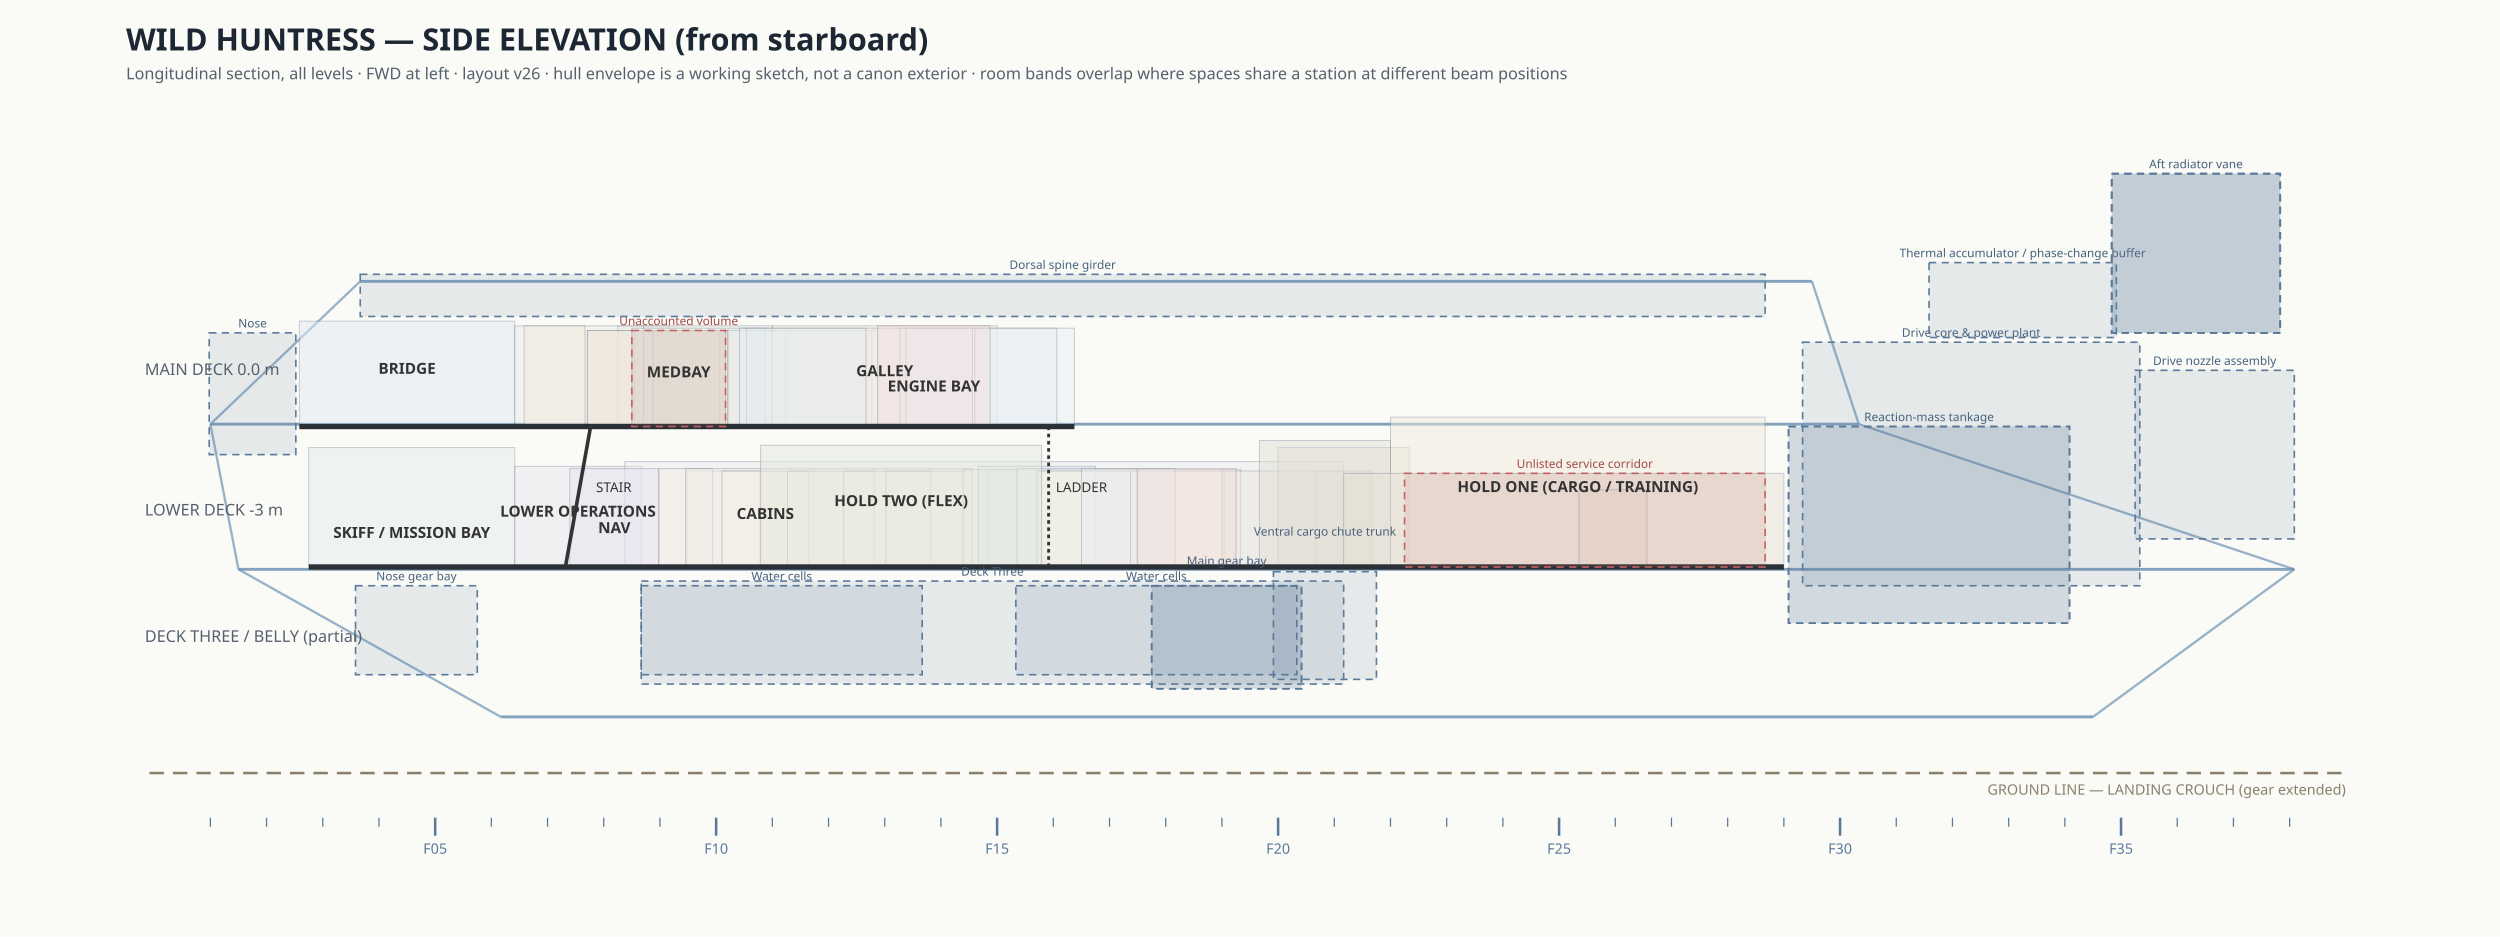
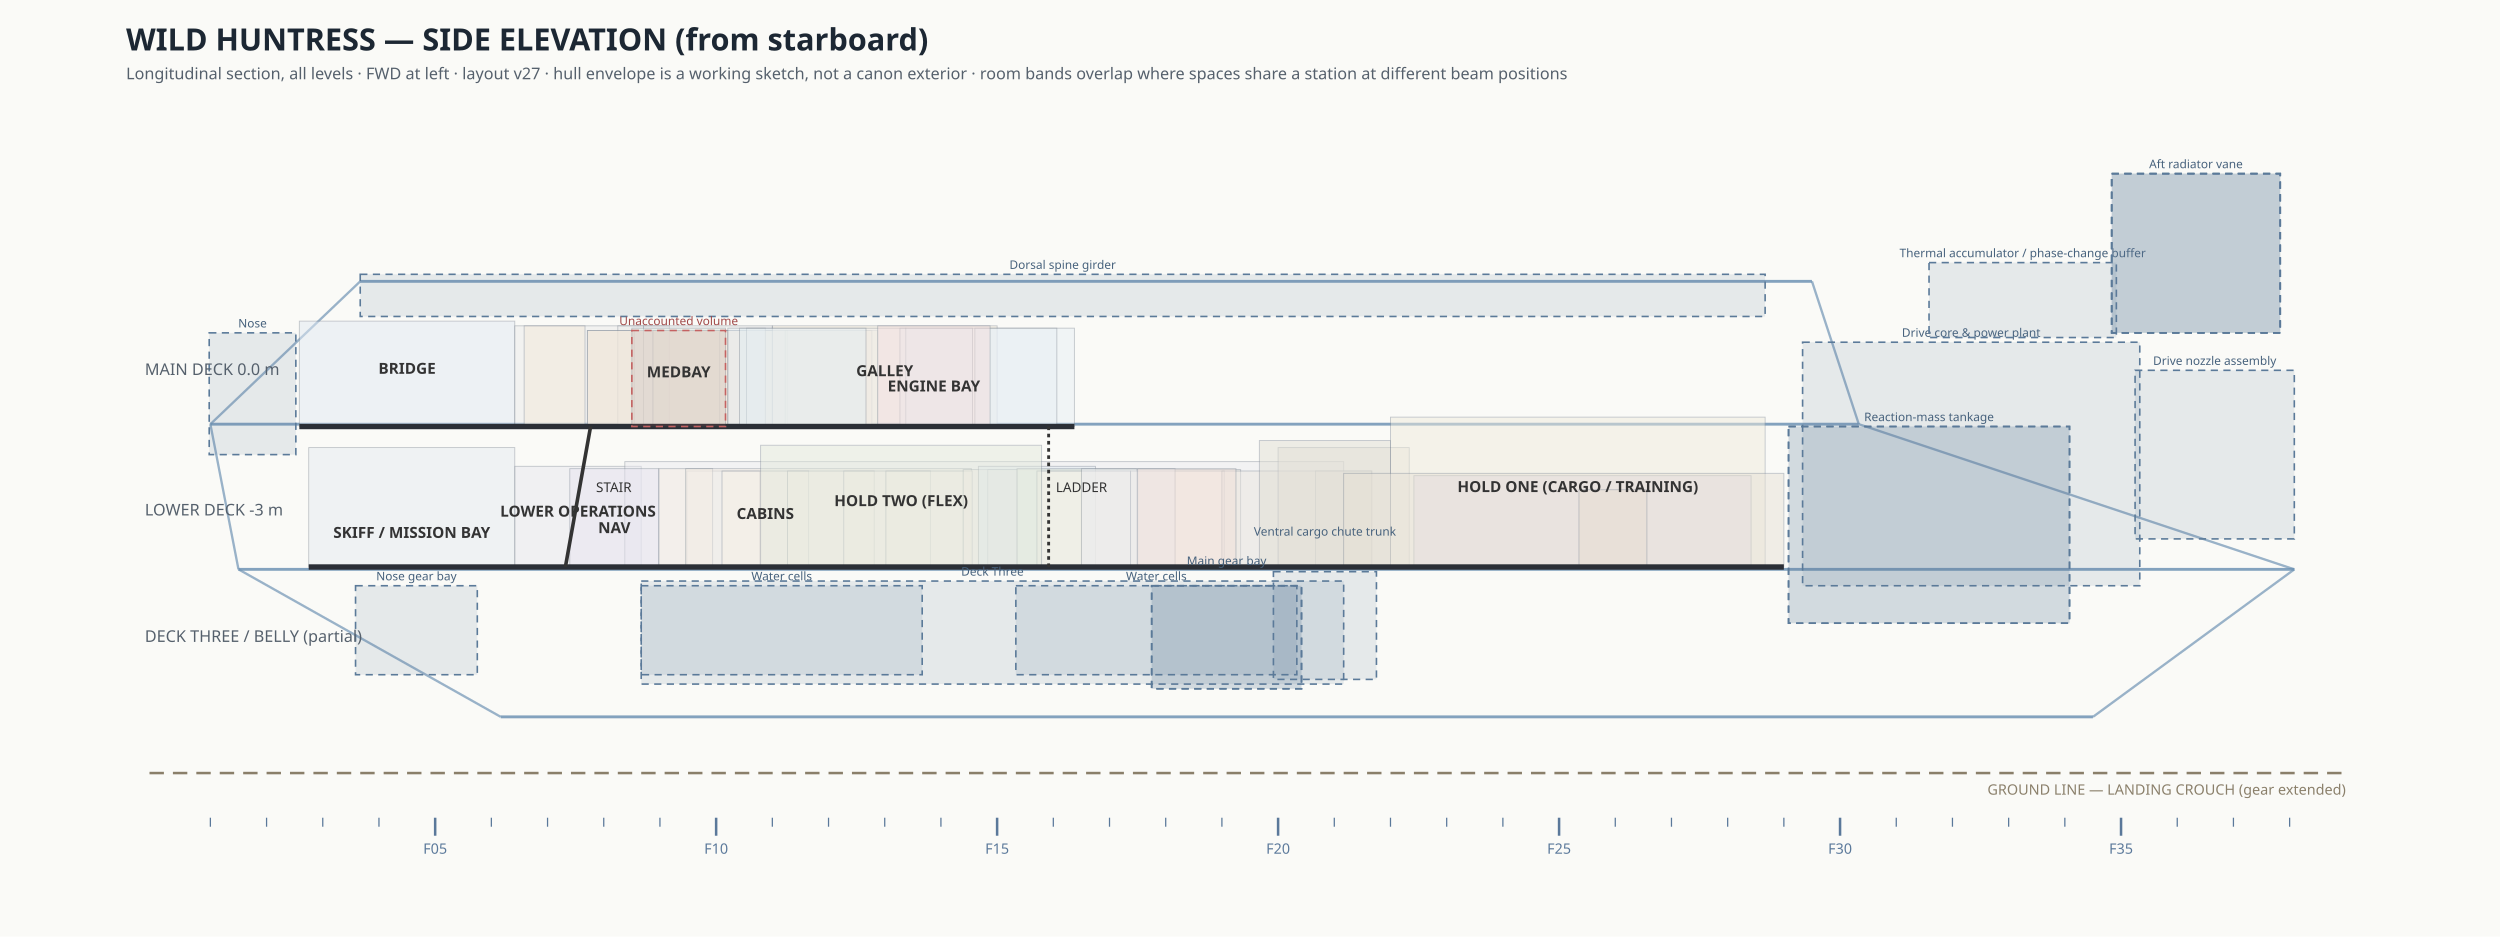
<svg xmlns="http://www.w3.org/2000/svg" width="1388" height="520" viewBox="0 0 1388 520">
  <rect width="1388" height="520" fill="#fafaf7" />
  <text x="70" y="28" font-size="17" font-weight="700" fill="#1c2733" font-family="sans-serif">WILD HUNTRESS — SIDE ELEVATION (from starboard)</text>
-   <text x="70" y="44" font-size="9" fill="#55606c" font-family="sans-serif">Longitudinal section, all levels · FWD at left · layout v26 · hull envelope is a working sketch, not a canon exterior · room bands overlap where spaces share a station at different beam positions</text>
+   <text x="70" y="44" font-size="9" fill="#55606c" font-family="sans-serif">Longitudinal section, all levels · FWD at left · layout v27 · hull envelope is a working sketch, not a canon exterior · room bands overlap where spaces share a station at different beam positions</text>
  <line x1="83" y1="429.2" x2="1305" y2="429.2" stroke="#8a7f6a" stroke-width="1.4" stroke-dasharray="8 5" />
  <text x="1302.4" y="441.2" font-size="8" fill="#8a7f6a" text-anchor="end" font-family="sans-serif">GROUND LINE — LANDING CROUCH (gear extended)</text>
  <line x1="278" y1="398" x2="1162" y2="398" stroke="#6f93b4" stroke-width="1.6" opacity="0.85" />
  <line x1="132.4" y1="316.1" x2="1273.8" y2="316.1" stroke="#6f93b4" stroke-width="1.6" opacity="0.85" />
  <line x1="116.8" y1="235.5" x2="1032" y2="235.5" stroke="#6f93b4" stroke-width="1.6" opacity="0.85" />
  <line x1="200" y1="156.2" x2="1006" y2="156.2" stroke="#6f93b4" stroke-width="1.6" opacity="0.85" />
  <line x1="278" y1="398" x2="132.4" y2="316.1" stroke="#6f93b4" stroke-width="1.3" opacity="0.7" />
  <line x1="1162" y1="398" x2="1273.8" y2="316.1" stroke="#6f93b4" stroke-width="1.3" opacity="0.7" />
  <line x1="132.4" y1="316.1" x2="116.8" y2="235.5" stroke="#6f93b4" stroke-width="1.3" opacity="0.7" />
  <line x1="1273.8" y1="316.1" x2="1032" y2="235.5" stroke="#6f93b4" stroke-width="1.3" opacity="0.7" />
  <line x1="116.8" y1="235.5" x2="200" y2="156.2" stroke="#6f93b4" stroke-width="1.3" opacity="0.7" />
  <line x1="1032" y1="235.5" x2="1006" y2="156.2" stroke="#6f93b4" stroke-width="1.3" opacity="0.7" />
  <rect x="166.2" y="178.3" width="119.6" height="58.5" fill="#dfe8f2" opacity="0.5" stroke="#88919c" stroke-width="0.5" />
  <rect x="285.8" y="180.9" width="71.5" height="55.9" fill="#e9e9e9" opacity="0.5" stroke="#88919c" stroke-width="0.5" />
  <rect x="343" y="180.9" width="28.6" height="55.9" fill="#e9e9e9" opacity="0.5" stroke="#88919c" stroke-width="0.5" />
  <rect x="357.3" y="180.9" width="71.5" height="55.9" fill="#e9e9e9" opacity="0.5" stroke="#88919c" stroke-width="0.5" />
  <rect x="326.1" y="183.5" width="26" height="53.3" fill="#efe6da" opacity="0.5" stroke="#88919c" stroke-width="0.5" />
  <rect x="326.1" y="183.5" width="161.2" height="53.3" fill="#efe6da" opacity="0.5" stroke="#88919c" stroke-width="0.5" />
  <rect x="399.55" y="183.5" width="37.7" height="53.3" fill="#efe6da" opacity="0.5" stroke="#88919c" stroke-width="0.5" />
  <rect x="362.5" y="183.5" width="41.6" height="53.3" fill="#efe6da" opacity="0.5" stroke="#88919c" stroke-width="0.5" />
  <rect x="435.95" y="183.5" width="48.1" height="53.3" fill="#efe6da" opacity="0.5" stroke="#88919c" stroke-width="0.5" />
  <rect x="291" y="180.9" width="33.8" height="55.9" fill="#f2e7d8" opacity="0.5" stroke="#88919c" stroke-width="0.5" />
  <rect x="428.8" y="180.9" width="124.8" height="55.9" fill="#f6ecd9" opacity="0.5" stroke="#88919c" stroke-width="0.5" />
  <rect x="404.1" y="182.2" width="20.8" height="54.6" fill="#e6eef4" opacity="0.5" stroke="#88919c" stroke-width="0.5" />
  <rect x="414.5" y="182.2" width="88.4" height="54.6" fill="#ececec" opacity="0.5" stroke="#88919c" stroke-width="0.5" />
  <rect x="502.9" y="182.2" width="93.6" height="54.6" fill="#e6eef4" opacity="0.5" stroke="#88919c" stroke-width="0.5" />
  <rect x="499.65" y="182.2" width="40.3" height="54.6" fill="#e6eef4" opacity="0.5" stroke="#88919c" stroke-width="0.5" />
  <rect x="541.25" y="182.2" width="45.5" height="54.6" fill="#e6eef4" opacity="0.5" stroke="#88919c" stroke-width="0.5" />
  <rect x="410.6" y="182.2" width="70.2" height="54.6" fill="#e2eef2" opacity="0.5" stroke="#88919c" stroke-width="0.5" />
  <rect x="487.3" y="180.9" width="62.4" height="55.9" fill="#f2dede" opacity="0.5" stroke="#88919c" stroke-width="0.5" />
  <rect x="350.8" y="182.2" width="52" height="54.6" fill="#e0f0e6" opacity="0.5" stroke="#88919c" stroke-width="0.5" />
  <rect x="285.8" y="258.9" width="70.2" height="55.9" fill="#e6e6ee" opacity="0.5" stroke="#88919c" stroke-width="0.5" />
  <rect x="171.4" y="248.5" width="114.4" height="66.3" fill="#e4eaf0" opacity="0.5" stroke="#88919c" stroke-width="0.5" />
  <rect x="346.9" y="256.3" width="399.1" height="58.5" fill="#e9e9ef" opacity="0.5" stroke="#88919c" stroke-width="0.5" />
  <rect x="381.35" y="261.5" width="40.3" height="53.3" fill="#e6eef4" opacity="0.5" stroke="#88919c" stroke-width="0.5" />
  <rect x="365.75" y="260.2" width="29.9" height="54.6" fill="#f3ece4" opacity="0.5" stroke="#88919c" stroke-width="0.5" />
  <rect x="380.7" y="260.2" width="158.6" height="54.6" fill="#f3ece4" opacity="0.5" stroke="#88919c" stroke-width="0.5" />
  <rect x="316.35" y="260.2" width="49.4" height="54.6" fill="#e8e4f0" opacity="0.5" stroke="#88919c" stroke-width="0.5" />
  <rect x="400.85" y="261.5" width="48.1" height="53.3" fill="#f6efe6" opacity="0.5" stroke="#88919c" stroke-width="0.5" />
  <rect x="437.25" y="261.5" width="48.1" height="53.3" fill="#f6efe6" opacity="0.5" stroke="#88919c" stroke-width="0.5" />
  <rect x="468.45" y="261.5" width="48.1" height="53.3" fill="#f6efe6" opacity="0.5" stroke="#88919c" stroke-width="0.5" />
  <rect x="491.85" y="261.5" width="48.1" height="53.3" fill="#f6efe6" opacity="0.5" stroke="#88919c" stroke-width="0.5" />
  <rect x="534.75" y="260.72" width="29.9" height="54.08" fill="#f3ece4" opacity="0.5" stroke="#88919c" stroke-width="0.5" />
  <rect x="548.4" y="260.72" width="140.4" height="54.08" fill="#f3ece4" opacity="0.5" stroke="#88919c" stroke-width="0.5" />
  <rect x="543.2" y="258.9" width="65" height="55.9" fill="#dfeaf2" opacity="0.5" stroke="#88919c" stroke-width="0.5" />
  <rect x="564.65" y="260.2" width="66.3" height="54.6" fill="#e8f0e2" opacity="0.5" stroke="#88919c" stroke-width="0.5" />
  <rect x="575.7" y="261.5" width="52" height="53.3" fill="#f6efe6" opacity="0.5" stroke="#88919c" stroke-width="0.5" />
  <rect x="627.7" y="261.5" width="52" height="53.3" fill="#f6efe6" opacity="0.5" stroke="#88919c" stroke-width="0.5" />
  <rect x="678.4" y="261.5" width="83.2" height="53.3" fill="#eae6e0" opacity="0.5" stroke="#88919c" stroke-width="0.5" />
  <rect x="730.4" y="261.5" width="31.2" height="53.3" fill="#eae6e0" opacity="0.5" stroke="#88919c" stroke-width="0.5" />
  <rect x="422.3" y="247.2" width="156" height="67.6" fill="#e2e8dc" opacity="0.5" stroke="#88919c" stroke-width="0.5" />
  <rect x="600.4" y="260.2" width="52" height="54.6" fill="#e9e9ef" opacity="0.5" stroke="#88919c" stroke-width="0.5" />
  <rect x="631.6" y="260.2" width="54.6" height="54.6" fill="#efe0da" opacity="0.5" stroke="#88919c" stroke-width="0.5" />
  <rect x="709.6" y="248.5" width="72.8" height="66.3" fill="#e6e2da" opacity="0.5" stroke="#88919c" stroke-width="0.5" />
  <rect x="699.2" y="244.6" width="72.8" height="70.2" fill="#e0ddd4" opacity="0.5" stroke="#88919c" stroke-width="0.5" />
  <rect x="772" y="231.6" width="208" height="83.2" fill="#eee9db" opacity="0.5" stroke="#88919c" stroke-width="0.5" />
+   <rect x="785" y="264.1" width="187.2" height="50.7" fill="#e3dcea" opacity="0.5" stroke="#88919c" stroke-width="0.5" />
  <rect x="746" y="262.8" width="244.4" height="52" fill="#e6e0d6" opacity="0.5" stroke="#88919c" stroke-width="0.5" />
  <rect x="876.65" y="271.9" width="37.7" height="42.9" fill="#e8ddd2" opacity="0.5" stroke="#88919c" stroke-width="0.5" />
  <line x1="166.2" y1="236.8" x2="596.5" y2="236.8" stroke="#2b2f36" stroke-width="3" />
  <line x1="171.4" y1="314.8" x2="990.4" y2="314.8" stroke="#2b2f36" stroke-width="3" />
  <rect x="116.15" y="184.8" width="48.1" height="67.6" fill="#5b7a9922" stroke="#5b7a99" stroke-width="0.9" stroke-dasharray="4 3" />
  <text x="140.2" y="181.8" font-size="6.6" fill="#46617c" text-anchor="middle" font-family="sans-serif">Nose</text>
  <rect x="200" y="152.3" width="780" height="23.4" fill="#5b7a9922" stroke="#5b7a99" stroke-width="0.9" stroke-dasharray="4 3" />
  <text x="590" y="149.3" font-size="6.6" fill="#46617c" text-anchor="middle" font-family="sans-serif">Dorsal spine girder</text>
  <rect x="356" y="325.2" width="156" height="49.4" fill="#5b7a9922" stroke="#5b7a99" stroke-width="0.9" stroke-dasharray="4 3" />
  <text x="434" y="322.2" font-size="6.6" fill="#46617c" text-anchor="middle" font-family="sans-serif">Water cells</text>
  <rect x="564" y="325.2" width="156" height="49.4" fill="#5b7a9922" stroke="#5b7a99" stroke-width="0.9" stroke-dasharray="4 3" />
  <text x="642" y="322.2" font-size="6.6" fill="#46617c" text-anchor="middle" font-family="sans-serif">Water cells</text>
  <rect x="356" y="322.6" width="390" height="57.2" fill="#5b7a9922" stroke="#5b7a99" stroke-width="0.9" stroke-dasharray="4 3" />
  <text x="551" y="319.6" font-size="6.6" fill="#46617c" text-anchor="middle" font-family="sans-serif">Deck Three</text>
  <rect x="197.4" y="325.2" width="67.6" height="49.4" fill="#5b7a9922" stroke="#5b7a99" stroke-width="0.9" stroke-dasharray="4 3" />
  <text x="231.2" y="322.2" font-size="6.6" fill="#46617c" text-anchor="middle" font-family="sans-serif">Nose gear bay</text>
  <rect x="639.4" y="325.2" width="83.2" height="57.2" fill="#5b7a9922" stroke="#5b7a99" stroke-width="0.9" stroke-dasharray="4 3" />
  <text x="681" y="313.7" font-size="6.6" fill="#46617c" text-anchor="middle" font-family="sans-serif">Main gear bay</text>
  <rect x="639.4" y="325.2" width="83.2" height="57.2" fill="#5b7a9922" stroke="#5b7a99" stroke-width="0.9" stroke-dasharray="4 3" />
  <rect x="707" y="317.4" width="57.2" height="59.8" fill="#5b7a9922" stroke="#5b7a99" stroke-width="0.9" stroke-dasharray="4 3" />
  <text x="735.6" y="297.4" font-size="6.6" fill="#46617c" text-anchor="middle" font-family="sans-serif">Ventral cargo chute trunk</text>
  <rect x="1000.8" y="190" width="187.2" height="135.2" fill="#5b7a9922" stroke="#5b7a99" stroke-width="0.9" stroke-dasharray="4 3" />
  <text x="1094.4" y="187" font-size="6.6" fill="#46617c" text-anchor="middle" font-family="sans-serif">Drive core &amp; power plant</text>
  <rect x="993" y="236.8" width="156" height="109.2" fill="#5b7a9922" stroke="#5b7a99" stroke-width="0.9" stroke-dasharray="4 3" />
  <text x="1071" y="233.8" font-size="6.6" fill="#46617c" text-anchor="middle" font-family="sans-serif">Reaction-mass tankage</text>
  <rect x="993" y="236.8" width="156" height="109.2" fill="#5b7a9922" stroke="#5b7a99" stroke-width="0.9" stroke-dasharray="4 3" />
  <rect x="1071" y="145.8" width="104" height="41.6" fill="#5b7a9922" stroke="#5b7a99" stroke-width="0.9" stroke-dasharray="4 3" />
  <text x="1123" y="142.8" font-size="6.6" fill="#46617c" text-anchor="middle" font-family="sans-serif">Thermal accumulator / phase-change buffer</text>
  <rect x="1172.4" y="96.4" width="93.6" height="88.4" fill="#5b7a9922" stroke="#5b7a99" stroke-width="0.9" stroke-dasharray="4 3" />
  <text x="1219.2" y="93.4" font-size="6.6" fill="#46617c" text-anchor="middle" font-family="sans-serif">Aft radiator vane</text>
  <rect x="1172.4" y="96.4" width="93.6" height="88.4" fill="#5b7a9922" stroke="#5b7a99" stroke-width="0.9" stroke-dasharray="4 3" />
  <rect x="1172.4" y="96.4" width="93.6" height="88.4" fill="#5b7a9922" stroke="#5b7a99" stroke-width="0.9" stroke-dasharray="4 3" />
  <rect x="1185.4" y="205.6" width="88.4" height="93.6" fill="#5b7a9922" stroke="#5b7a99" stroke-width="0.9" stroke-dasharray="4 3" />
  <text x="1229.6" y="202.6" font-size="6.6" fill="#46617c" text-anchor="middle" font-family="sans-serif">Drive nozzle assembly</text>
  <rect x="350.8" y="183.5" width="52" height="53.3" fill="#c4626222" stroke="#c46262" stroke-width="0.9" stroke-dasharray="4 3" />
  <text x="376.8" y="180.5" font-size="6.6" fill="#a04848" text-anchor="middle" font-family="sans-serif">Unaccounted volume</text>
-   <rect x="779.8" y="262.8" width="200.2" height="52" fill="#c4626222" stroke="#c46262" stroke-width="0.9" stroke-dasharray="4 3" />
-   <text x="879.9" y="259.8" font-size="6.6" fill="#a04848" text-anchor="middle" font-family="sans-serif">Unlisted service corridor</text>
  <path d="M 313.9 314.8 L 327.9 236.8" stroke="#333" stroke-width="2" />
  <text x="330.9" y="273.2" font-size="7.5" fill="#333" font-family="sans-serif">STAIR</text>
  <line x1="582.2" y1="314.8" x2="582.2" y2="236.8" stroke="#333" stroke-width="1.6" stroke-dasharray="2 2" />
  <text x="586.2" y="273.2" font-size="7.5" fill="#333" font-family="sans-serif">LADDER</text>
  <text x="226" y="207.55" font-size="8.5" font-weight="600" fill="#333" text-anchor="middle" font-family="sans-serif">BRIDGE</text>
  <text x="491.2" y="208.85" font-size="8.5" font-weight="600" fill="#333" text-anchor="middle" font-family="sans-serif">GALLEY</text>
  <text x="518.5" y="217.35" font-size="8.5" font-weight="600" fill="#333" text-anchor="middle" font-family="sans-serif">ENGINE BAY</text>
  <text x="376.8" y="209.5" font-size="8.5" font-weight="600" fill="#333" text-anchor="middle" font-family="sans-serif">MEDBAY</text>
  <text x="320.9" y="286.85" font-size="8.5" font-weight="600" fill="#333" text-anchor="middle" font-family="sans-serif">LOWER OPERATIONS</text>
  <text x="228.6" y="298.65" font-size="8.5" font-weight="600" fill="#333" text-anchor="middle" font-family="sans-serif">SKIFF / MISSION BAY</text>
  <text x="341.05" y="296" font-size="8.5" font-weight="600" fill="#333" text-anchor="middle" font-family="sans-serif">NAV</text>
  <text x="424.9" y="288.15" font-size="8.5" font-weight="600" fill="#333" text-anchor="middle" font-family="sans-serif">CABINS</text>
  <text x="500.3" y="281" font-size="8.5" font-weight="600" fill="#333" text-anchor="middle" font-family="sans-serif">HOLD TWO (FLEX)</text>
  <text x="876" y="273.2" font-size="8.5" font-weight="600" fill="#333" text-anchor="middle" font-family="sans-serif">HOLD ONE (CARGO / TRAINING)</text>
  <text x="80.4" y="208.2" font-size="9" fill="#55606c" font-family="sans-serif">MAIN DECK  0.0 m</text>
  <text x="80.4" y="286.2" font-size="9" fill="#55606c" font-family="sans-serif">LOWER DECK  -3 m</text>
  <text x="80.4" y="356.4" font-size="9" fill="#55606c" font-family="sans-serif">DECK THREE / BELLY (partial)</text>
  <line x1="116.8" y1="454" x2="116.8" y2="459" stroke="#5a789a" stroke-width="0.7" />
  <line x1="148" y1="454" x2="148" y2="459" stroke="#5a789a" stroke-width="0.7" />
  <line x1="179.2" y1="454" x2="179.2" y2="459" stroke="#5a789a" stroke-width="0.7" />
  <line x1="210.4" y1="454" x2="210.4" y2="459" stroke="#5a789a" stroke-width="0.7" />
  <line x1="241.6" y1="454" x2="241.6" y2="464" stroke="#5a789a" stroke-width="1.4" />
  <text x="241.6" y="474" font-size="8" fill="#5a789a" text-anchor="middle" font-family="sans-serif">F05</text>
  <line x1="272.8" y1="454" x2="272.8" y2="459" stroke="#5a789a" stroke-width="0.7" />
  <line x1="304" y1="454" x2="304" y2="459" stroke="#5a789a" stroke-width="0.7" />
  <line x1="335.2" y1="454" x2="335.2" y2="459" stroke="#5a789a" stroke-width="0.7" />
  <line x1="366.4" y1="454" x2="366.4" y2="459" stroke="#5a789a" stroke-width="0.7" />
  <line x1="397.6" y1="454" x2="397.6" y2="464" stroke="#5a789a" stroke-width="1.4" />
  <text x="397.6" y="474" font-size="8" fill="#5a789a" text-anchor="middle" font-family="sans-serif">F10</text>
  <line x1="428.8" y1="454" x2="428.8" y2="459" stroke="#5a789a" stroke-width="0.7" />
  <line x1="460" y1="454" x2="460" y2="459" stroke="#5a789a" stroke-width="0.7" />
  <line x1="491.2" y1="454" x2="491.2" y2="459" stroke="#5a789a" stroke-width="0.7" />
  <line x1="522.4" y1="454" x2="522.4" y2="459" stroke="#5a789a" stroke-width="0.7" />
  <line x1="553.6" y1="454" x2="553.6" y2="464" stroke="#5a789a" stroke-width="1.4" />
  <text x="553.6" y="474" font-size="8" fill="#5a789a" text-anchor="middle" font-family="sans-serif">F15</text>
  <line x1="584.8" y1="454" x2="584.8" y2="459" stroke="#5a789a" stroke-width="0.7" />
  <line x1="616" y1="454" x2="616" y2="459" stroke="#5a789a" stroke-width="0.7" />
  <line x1="647.2" y1="454" x2="647.2" y2="459" stroke="#5a789a" stroke-width="0.7" />
  <line x1="678.4" y1="454" x2="678.4" y2="459" stroke="#5a789a" stroke-width="0.7" />
  <line x1="709.6" y1="454" x2="709.6" y2="464" stroke="#5a789a" stroke-width="1.4" />
  <text x="709.6" y="474" font-size="8" fill="#5a789a" text-anchor="middle" font-family="sans-serif">F20</text>
  <line x1="740.8" y1="454" x2="740.8" y2="459" stroke="#5a789a" stroke-width="0.7" />
  <line x1="772" y1="454" x2="772" y2="459" stroke="#5a789a" stroke-width="0.7" />
  <line x1="803.2" y1="454" x2="803.2" y2="459" stroke="#5a789a" stroke-width="0.7" />
  <line x1="834.4" y1="454" x2="834.4" y2="459" stroke="#5a789a" stroke-width="0.7" />
  <line x1="865.6" y1="454" x2="865.6" y2="464" stroke="#5a789a" stroke-width="1.4" />
  <text x="865.6" y="474" font-size="8" fill="#5a789a" text-anchor="middle" font-family="sans-serif">F25</text>
  <line x1="896.8" y1="454" x2="896.8" y2="459" stroke="#5a789a" stroke-width="0.7" />
  <line x1="928" y1="454" x2="928" y2="459" stroke="#5a789a" stroke-width="0.7" />
  <line x1="959.2" y1="454" x2="959.2" y2="459" stroke="#5a789a" stroke-width="0.7" />
  <line x1="990.4" y1="454" x2="990.4" y2="459" stroke="#5a789a" stroke-width="0.7" />
  <line x1="1021.6" y1="454" x2="1021.6" y2="464" stroke="#5a789a" stroke-width="1.4" />
  <text x="1021.6" y="474" font-size="8" fill="#5a789a" text-anchor="middle" font-family="sans-serif">F30</text>
  <line x1="1052.8" y1="454" x2="1052.8" y2="459" stroke="#5a789a" stroke-width="0.7" />
  <line x1="1084" y1="454" x2="1084" y2="459" stroke="#5a789a" stroke-width="0.7" />
  <line x1="1115.2" y1="454" x2="1115.2" y2="459" stroke="#5a789a" stroke-width="0.7" />
  <line x1="1146.4" y1="454" x2="1146.4" y2="459" stroke="#5a789a" stroke-width="0.7" />
  <line x1="1177.6" y1="454" x2="1177.6" y2="464" stroke="#5a789a" stroke-width="1.4" />
  <text x="1177.6" y="474" font-size="8" fill="#5a789a" text-anchor="middle" font-family="sans-serif">F35</text>
  <line x1="1208.8" y1="454" x2="1208.8" y2="459" stroke="#5a789a" stroke-width="0.7" />
  <line x1="1240" y1="454" x2="1240" y2="459" stroke="#5a789a" stroke-width="0.7" />
  <line x1="1271.2" y1="454" x2="1271.2" y2="459" stroke="#5a789a" stroke-width="0.7" />
</svg>
